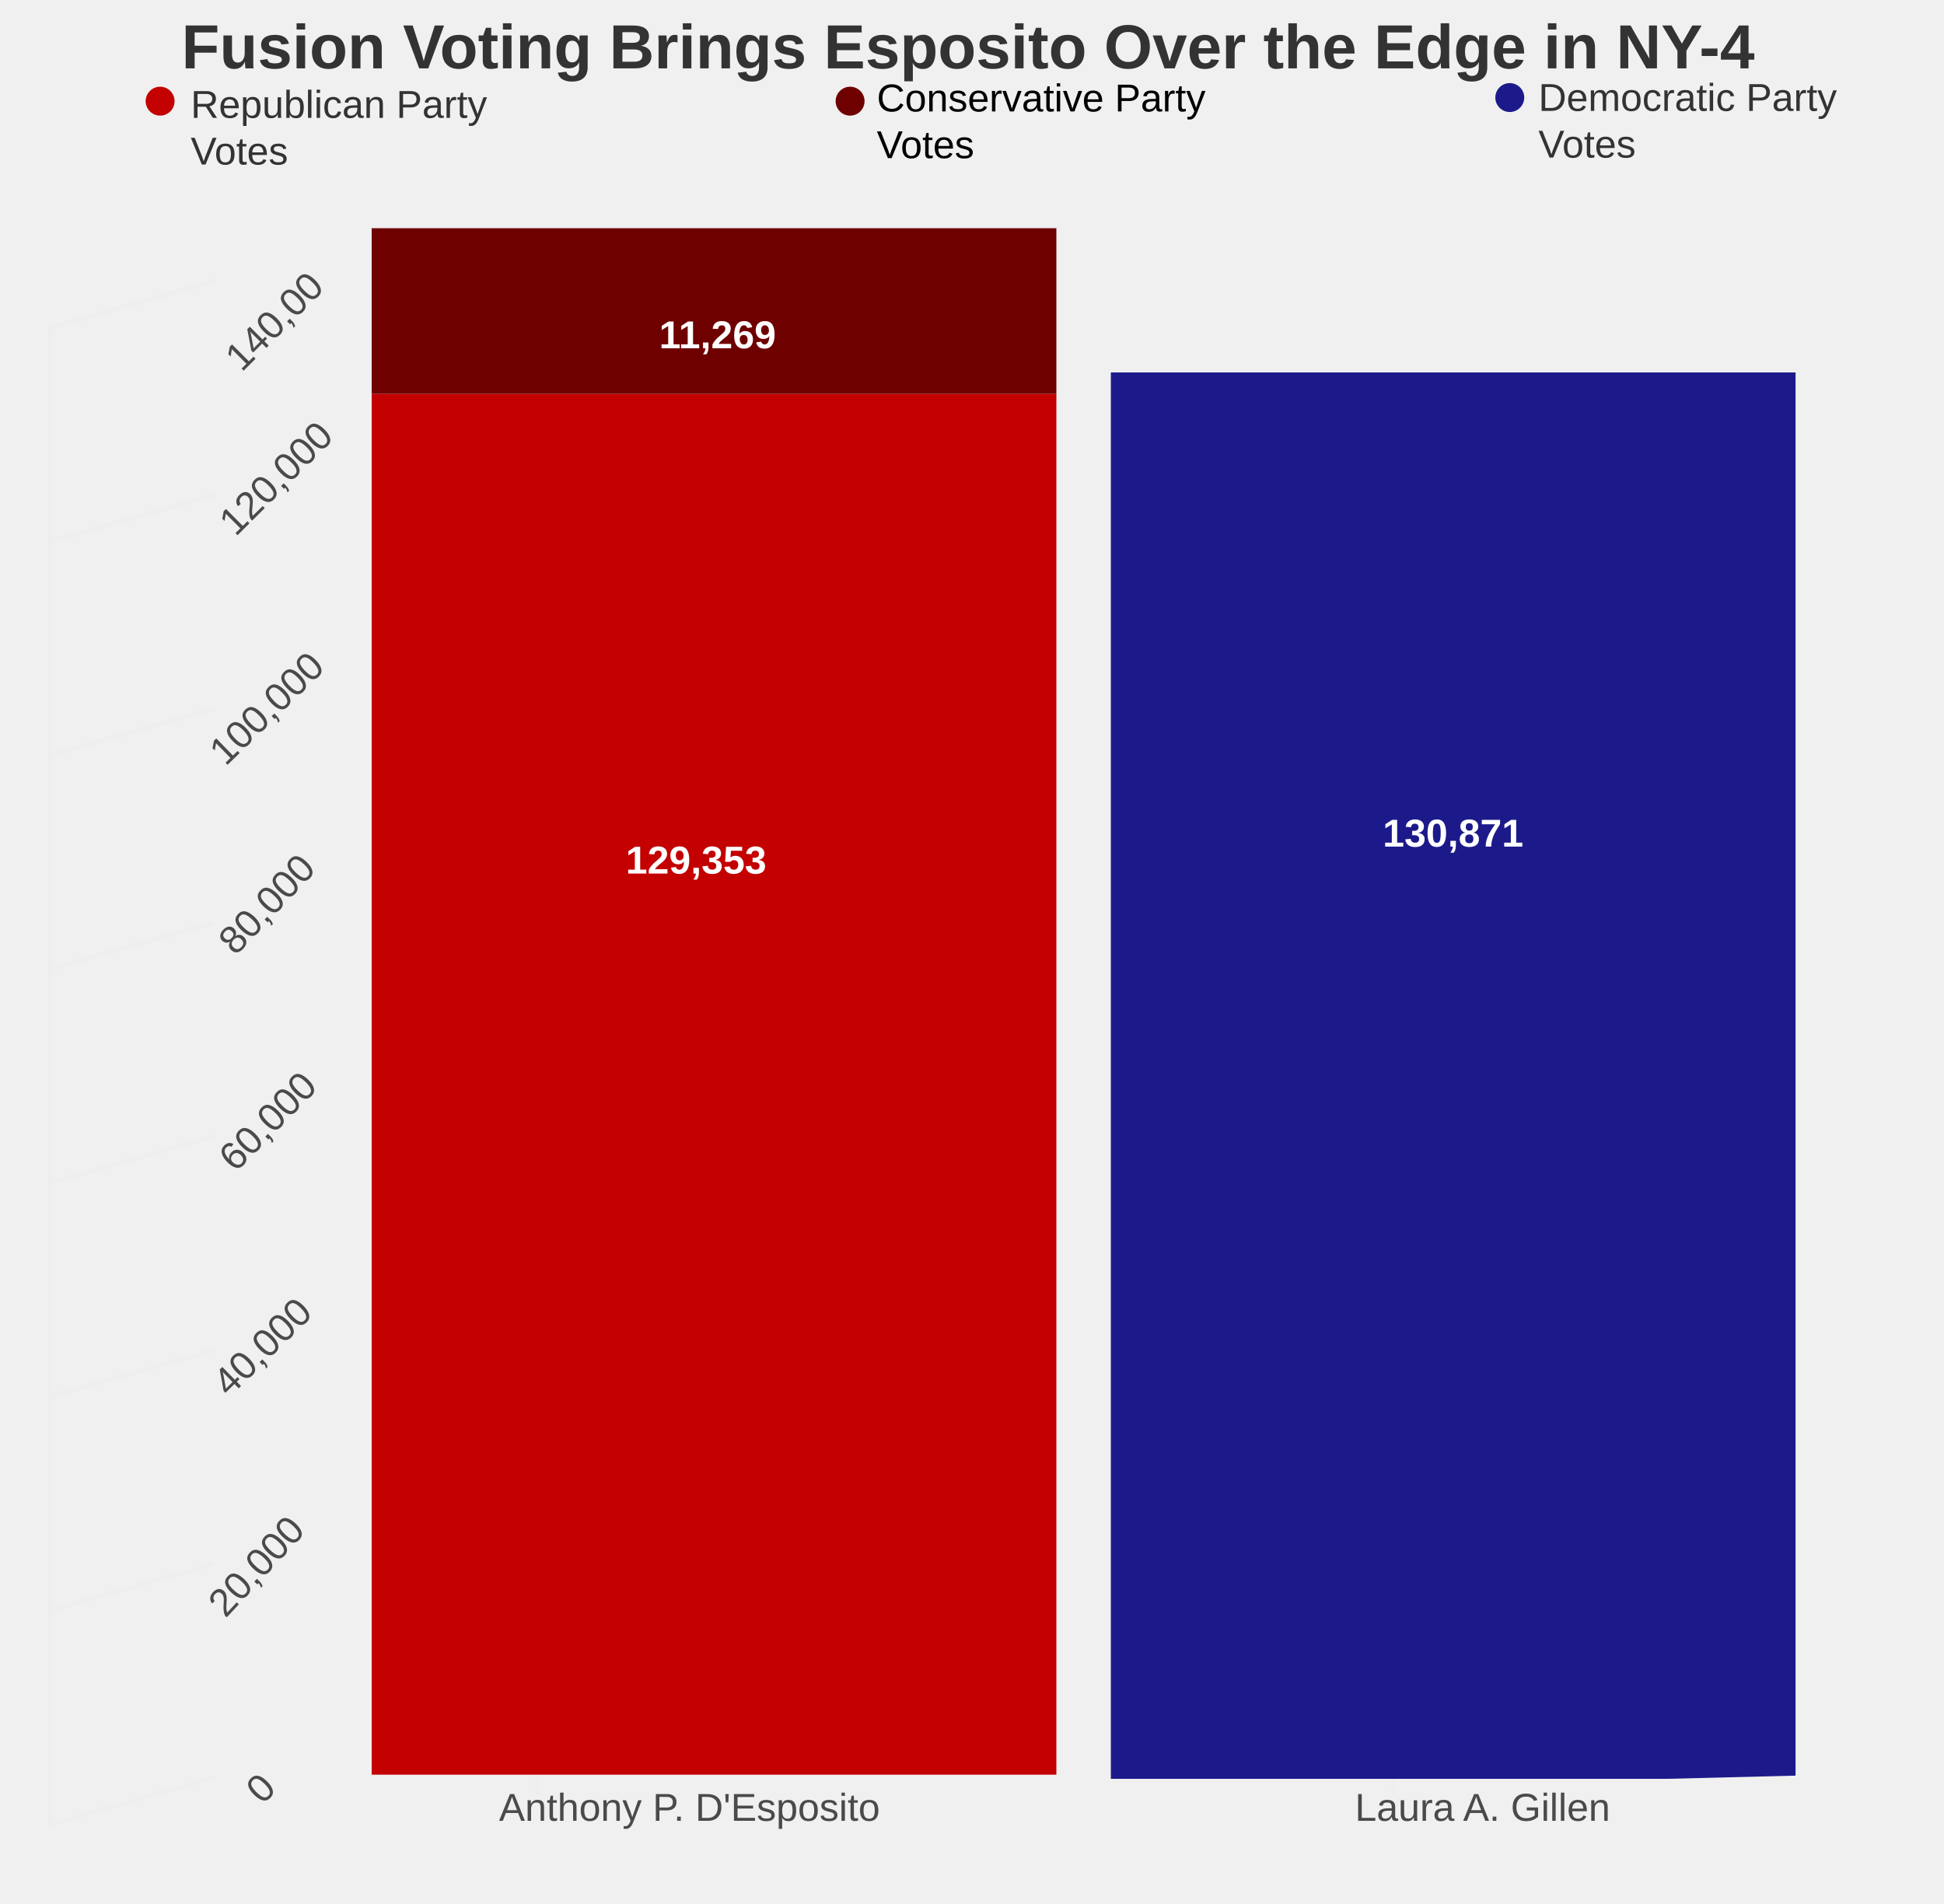
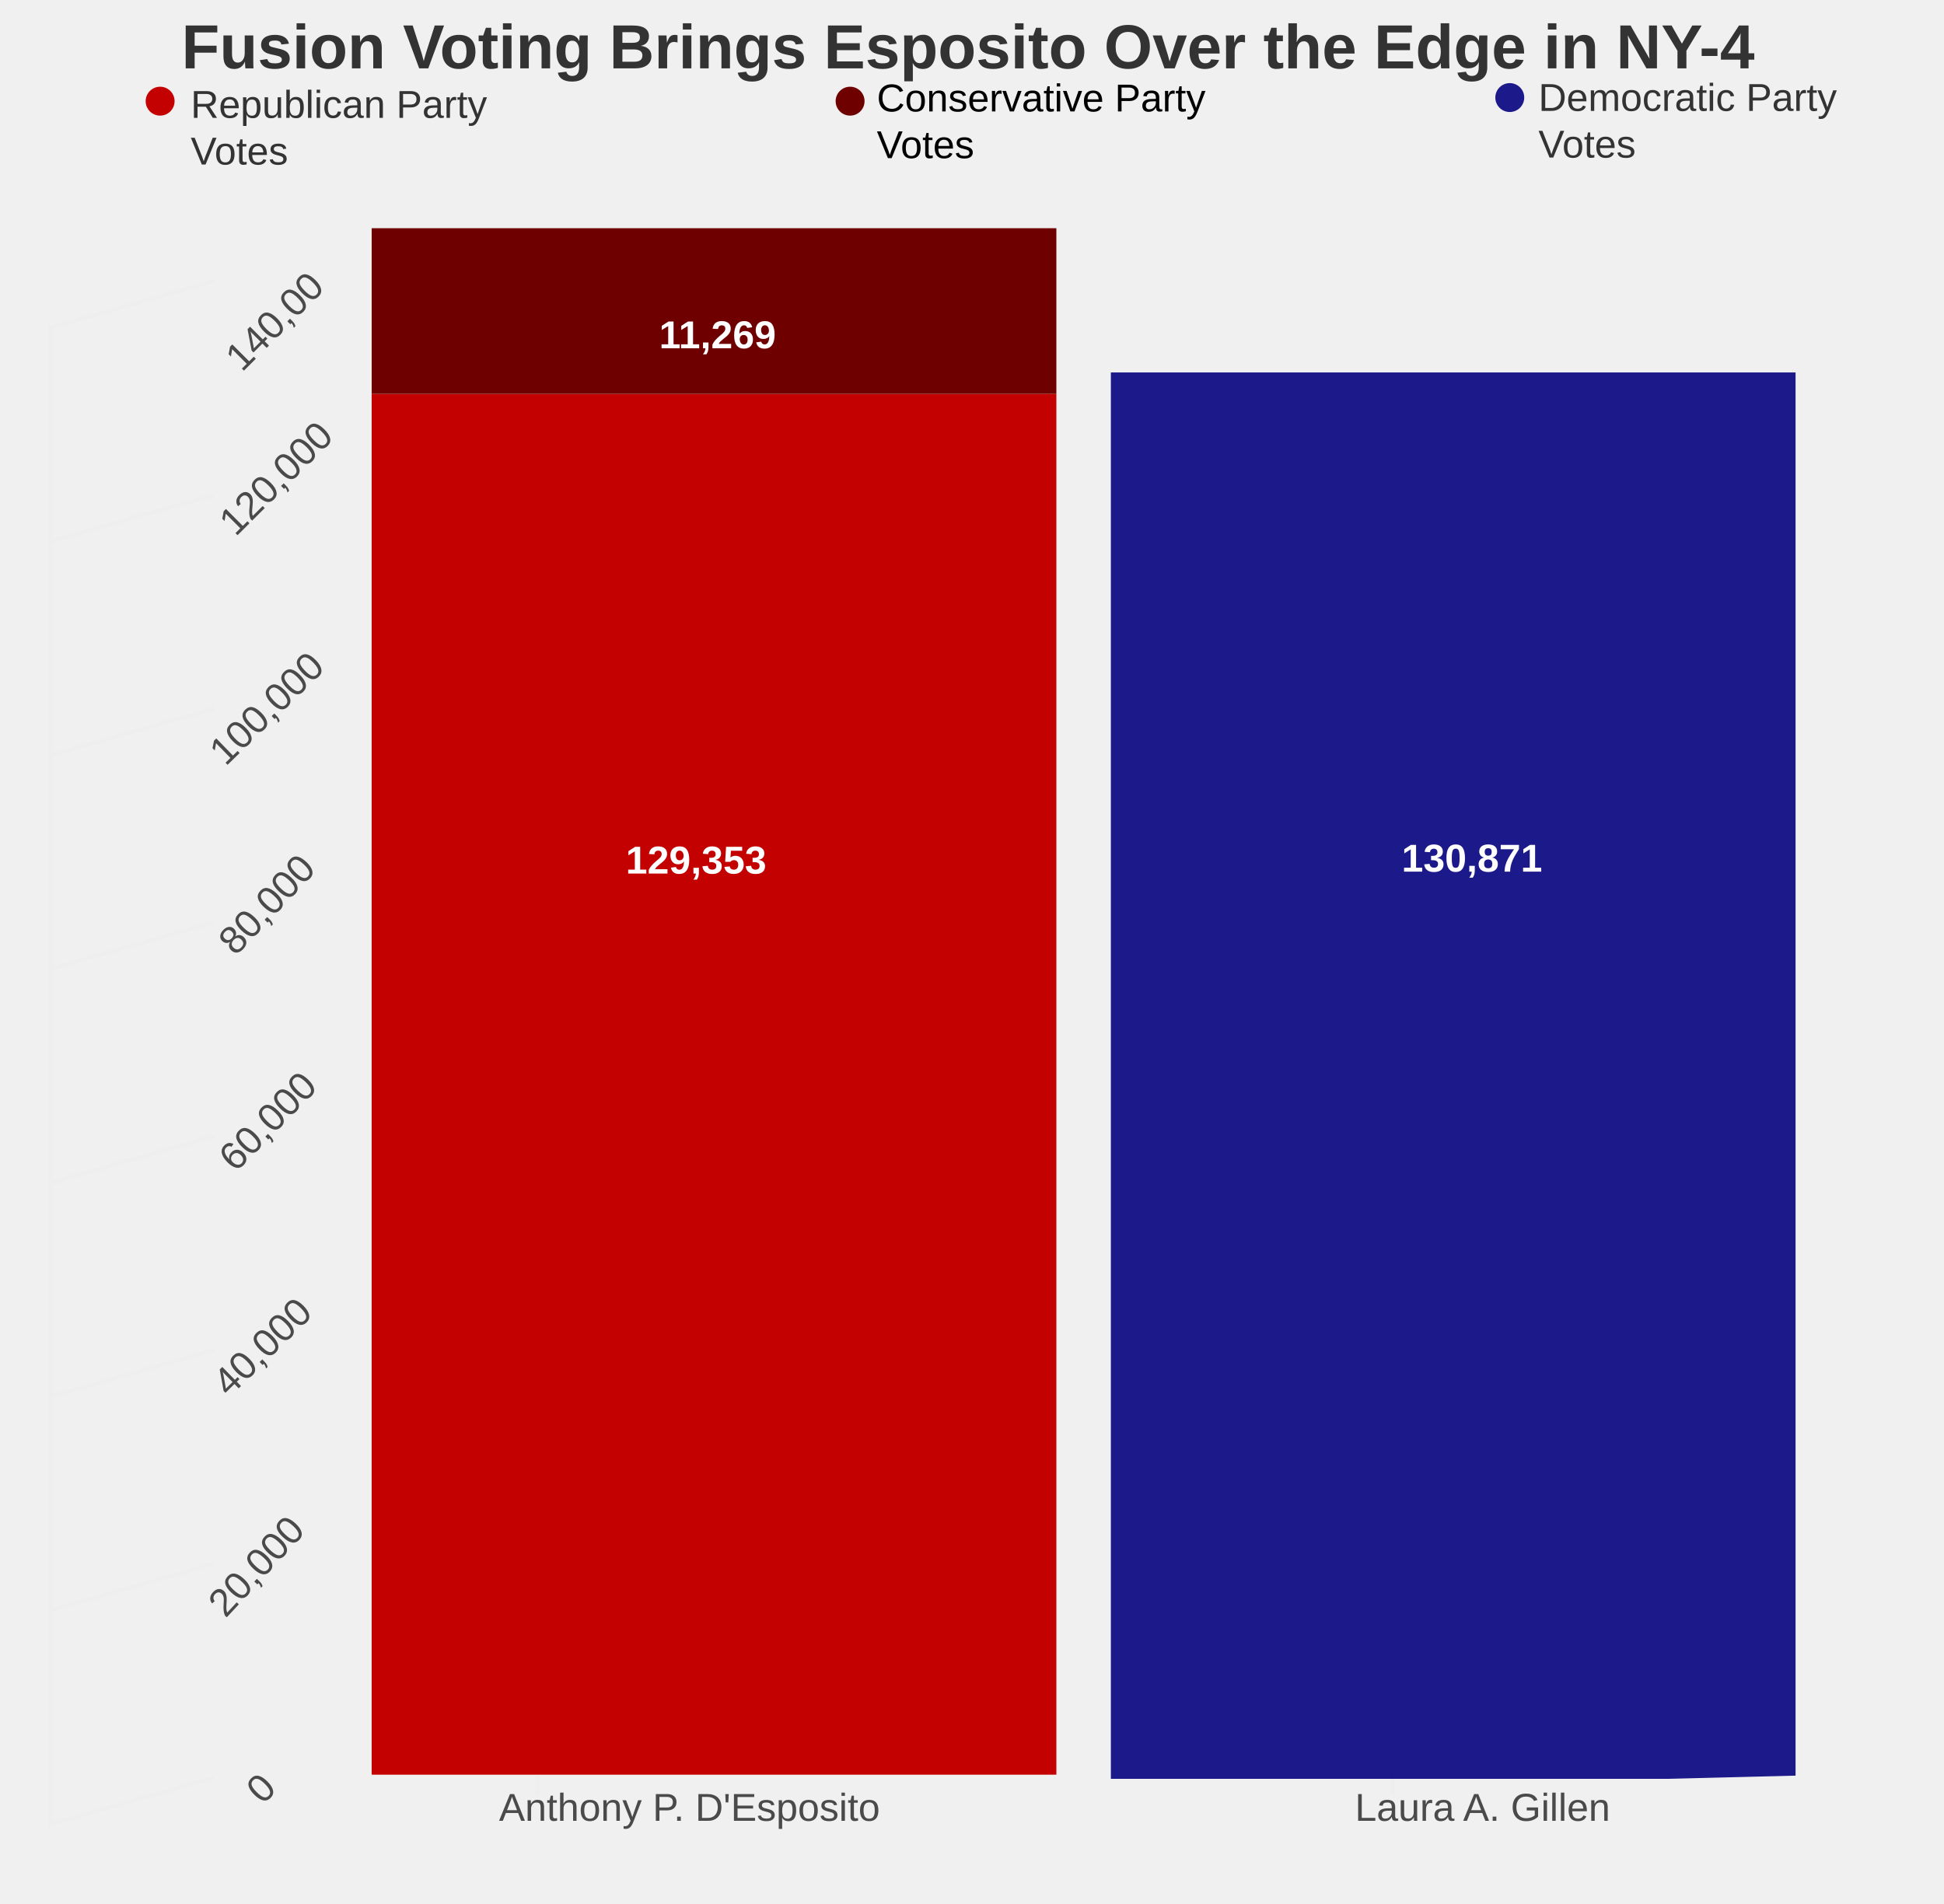
- <svg xmlns="http://www.w3.org/2000/svg" id="CD-4-Graph_unique" version="1.1" viewBox="0 0 699.3 684.9">
+ <svg xmlns="http://www.w3.org/2000/svg" id="fl-legend-discrete-color-0-svg-screenshot-container" version="1.1" viewBox="0 0 699.3 684.9">
  <defs>
    <style>
      .cls-1, .cls-2, .cls-3, .cls-4, .cls-5 {
        fill: none;
      }

      .cls-1, .cls-5 {
        stroke: #eee;
        stroke-width: 1.5px;
      }

      .cls-6 {
        fill: #fff;
      }

      .cls-6, .cls-7, .cls-8, .cls-3, .cls-9, .cls-10, .cls-4, .cls-11, .cls-12, .cls-13 {
        isolation: isolate;
      }

      .cls-6, .cls-7, .cls-8, .cls-3, .cls-4 {
        font-family: Arial-BoldMT, Arial;
        font-weight: 700;
      }

      .cls-6, .cls-8, .cls-3, .cls-10, .cls-4, .cls-11, .cls-13 {
        font-size: 14px;
      }

      .cls-7 {
        font-size: 22.4px;
      }

      .cls-7, .cls-13 {
        fill: #333;
      }

      .cls-14 {
        clip-path: url(#clippath);
      }

      .cls-2, .cls-9, .cls-15, .cls-16 {
        stroke-width: 0px;
      }

      .cls-8, .cls-11 {
        fill: #000;
      }

      .cls-3 {
        stroke: #1d0e7a;
      }

      .cls-3, .cls-4 {
        stroke-width: 4.2px;
      }

      .cls-9 {
        fill: #04027e;
        opacity: .9;
      }

      .cls-10 {
        fill: #4a4a4a;
      }

      .cls-10, .cls-11, .cls-13 {
        font-family: ArialMT, Arial;
      }

      .cls-15 {
        fill: #c30101;
      }

      .cls-4 {
        stroke: #430b2b;
      }

      .cls-17 {
        clip-path: url(#clippath-1);
      }

      .cls-18 {
        clip-path: url(#clippath-4);
      }

      .cls-19 {
        clip-path: url(#clippath-3);
      }

      .cls-20 {
        clip-path: url(#clippath-2);
      }

      .cls-21 {
        clip-path: url(#clippath-5);
      }

      .cls-16 {
        fill: #6f0000;
      }

      .cls-5 {
        stroke-linecap: square;
      }

      .cls-22 {
        opacity: 0;
      }
    </style>
    <clipPath id="clippath">
      <polygon class="cls-2" points="-7.9 655.2 -7.9 39.9 659.7 23.1 659.7 638.5 -7.9 655.2" />
    </clipPath>
    <clipPath id="clippath-1">
      <polygon class="cls-2" points="-7.9 655.2 -7.9 39.9 659.7 23.1 659.7 638.5 -7.9 655.2" />
    </clipPath>
    <clipPath id="clippath-2">
      <polygon class="cls-2" points="-7.9 655.2 -7.9 39.9 659.7 23.1 659.7 638.5 -7.9 655.2" />
    </clipPath>
    <clipPath id="clippath-3">
      <polygon class="cls-2" points="-20.8 655.6 -20.8 40.3 646.8 23.5 646.8 638.8 -20.8 655.6" />
    </clipPath>
    <clipPath id="clippath-4">
      <polygon class="cls-2" points="-20.8 655.6 -20.8 40.3 646.8 23.5 646.8 638.8 -20.8 655.6" />
    </clipPath>
    <clipPath id="clippath-5">
      <polygon class="cls-2" points="-20.8 655.6 -20.8 40.3 646.8 23.5 646.8 638.8 -20.8 655.6" />
    </clipPath>
  </defs>
  <g>
    <g>
      <line class="cls-5" x1="18.1" y1="656.3" x2="18.1" y2="117.9" />
      <g>
        <g class="cls-12">
          <g class="cls-12">
            <g class="cls-12">
              <g class="cls-12">
-                 <text class="cls-10" transform="translate(94.4 649.5) rotate(-45)">
+                 <text class="cls-10" transform="translate(94.5 649.5) rotate(-45)">
                  <tspan x="0" y="0">0</tspan>
                </text>
              </g>
            </g>
          </g>
        </g>
        <g>
          <line class="cls-1" x1="18.1" y1="348.6" x2="76.9" y2="331.9" />
          <g class="cls-12">
            <g class="cls-12">
              <g class="cls-12">
                <g class="cls-12">
-                   <text class="cls-10" transform="translate(84.7 344.1) rotate(-46.6)">
+                   <text class="cls-10" transform="translate(84.7 344.2) rotate(-46.6)">
                    <tspan x="0" y="0">80,000</tspan>
                  </text>
                </g>
              </g>
            </g>
          </g>
        </g>
        <g>
          <line class="cls-1" x1="18.1" y1="425.6" x2="76.9" y2="408.8" />
          <g class="cls-12">
            <g class="cls-12">
              <g class="cls-12">
                <g class="cls-12">
                  <text class="cls-10" transform="translate(84.7 422) rotate(-45.5)">
                    <tspan x="0" y="0">60,000</tspan>
                  </text>
                </g>
              </g>
            </g>
          </g>
        </g>
        <g>
          <line class="cls-1" x1="18.1" y1="502.5" x2="76.9" y2="485.7" />
          <g class="cls-12">
            <g class="cls-12">
              <g class="cls-12">
                <g class="cls-12">
                  <text class="cls-10" transform="translate(82.4 502.9) rotate(-44.4)">
                    <tspan x="0" y="0">40,000</tspan>
                  </text>
                </g>
              </g>
            </g>
          </g>
        </g>
        <g>
          <line class="cls-1" x1="18.1" y1="579.4" x2="76.9" y2="562.6" />
          <g class="cls-12">
            <g class="cls-12">
              <g class="cls-12">
                <g class="cls-12">
                  <text class="cls-10" transform="translate(81.1 582.4) rotate(-47.1)">
                    <tspan x="0" y="0">20,000</tspan>
                  </text>
                </g>
              </g>
            </g>
          </g>
        </g>
        <line class="cls-1" x1="18.1" y1="656.3" x2="76.9" y2="639.6" />
        <g>
          <line class="cls-1" x1="18.1" y1="117.9" x2="76.9" y2="101.1" />
          <g class="cls-12">
            <g class="cls-12">
              <g class="cls-12">
                <g class="cls-12">
-                   <text class="cls-10" transform="translate(86.9 134.1) rotate(-45)">
+                   <text class="cls-10" transform="translate(87 134.1) rotate(-45)">
                    <tspan x="0" y="0">140,00</tspan>
                  </text>
                </g>
              </g>
            </g>
          </g>
        </g>
        <g>
          <line class="cls-1" x1="18.1" y1="194.8" x2="76.9" y2="178.1" />
          <g class="cls-12">
            <g class="cls-12">
              <g class="cls-12">
                <g class="cls-12">
                  <text class="cls-10" transform="translate(84.7 193.3) rotate(-44.9)">
                    <tspan x="0" y="0">120,000</tspan>
                  </text>
                </g>
              </g>
            </g>
          </g>
        </g>
        <g>
          <line class="cls-1" x1="18.1" y1="271.7" x2="76.9" y2="255" />
          <g class="cls-12">
            <g class="cls-12">
              <g class="cls-12">
                <g class="cls-12">
                  <text class="cls-10" transform="translate(81.1 275.9) rotate(-44.2)">
                    <tspan x="0" y="0">100,000</tspan>
                  </text>
                </g>
              </g>
            </g>
          </g>
        </g>
      </g>
    </g>
    <g>
      <g>
        <line class="cls-1" x1="501.1" y1="638.8" x2="501.1" y2="645.8" />
        <g class="cls-12">
          <g class="cls-12">
            <g class="cls-12">
              <g class="cls-12">
                <text class="cls-10" transform="translate(487.4 655.1)">
                  <tspan x="0" y="0">Laura A. Gillen</tspan>
                </text>
              </g>
            </g>
          </g>
        </g>
      </g>
      <g>
        <line class="cls-1" x1="193.3" y1="638.8" x2="193.3" y2="645.8" />
        <g class="cls-12">
          <g class="cls-12">
            <g class="cls-12">
              <g class="cls-12">
                <text class="cls-10" transform="translate(179.5 655.1)">
                  <tspan x="0" y="0">Anthony P. D'Esposito</tspan>
                </text>
              </g>
            </g>
          </g>
        </g>
      </g>
    </g>
  </g>
  <g id="data-points">
    <g class="cls-14">
      <path id="point-0-1" class="cls-9" d="M399.6,640V134h246.3v506h-246.3Z" />
    </g>
    <g class="cls-17">
      <path id="point-1-0" class="cls-15" d="M133.7,638.5V141.7h246.3v496.8h-246.3Z" />
    </g>
    <g class="cls-20">
      <path id="point-2-0" class="cls-16" d="M380,141.7h-246.3v-59.6h246.3" />
    </g>
  </g>
  <g id="data-point-labels">
    <g class="cls-19">
      <g>
        <g class="cls-22" pointer-events="none">
          <g class="cls-12">
            <g class="cls-12">
              <g class="cls-12">
                <g class="cls-12">
                  <text class="cls-8" transform="translate(189.6 110.7) rotate(-90)">
                    <tspan x="0" y="0">0</tspan>
                  </text>
                </g>
              </g>
            </g>
            <g class="cls-12">
              <g class="cls-12">
                <g class="cls-12">
                  <text class="cls-4" transform="translate(189.6 110.7) rotate(-90)">
                    <tspan x="0" y="0">0</tspan>
                  </text>
                </g>
              </g>
            </g>
          </g>
          <g class="cls-12">
            <g class="cls-12">
              <g class="cls-12">
                <g class="cls-12">
                  <text class="cls-6" transform="translate(189.6 110.7) rotate(-90)">
                    <tspan x="0" y="0">0</tspan>
                  </text>
                </g>
              </g>
            </g>
          </g>
        </g>
        <g pointer-events="none">
          <g class="cls-12">
            <g class="cls-12">
              <g class="cls-12">
                <g class="cls-12">
-                   <text class="cls-6" transform="translate(497.4 304.6)">
+                   <text class="cls-6" transform="translate(504.2 313.6)">
                    <tspan x="0" y="0">130,871</tspan>
                  </text>
                </g>
              </g>
            </g>
          </g>
        </g>
      </g>
    </g>
    <g class="cls-18">
      <g>
        <g pointer-events="none">
          <g class="cls-12">
            <g class="cls-12">
              <g class="cls-12">
                <g class="cls-12">
                  <text class="cls-6" transform="translate(225.1 314.3)">
                    <tspan x="0" y="0">129,353</tspan>
                  </text>
                </g>
              </g>
            </g>
          </g>
        </g>
        <g class="cls-22" pointer-events="none">
          <g class="cls-12">
            <g class="cls-12">
              <g class="cls-12">
                <g class="cls-12">
                  <text class="cls-8" transform="translate(497.4 148.2) rotate(-90)">
                    <tspan x="0" y="0">0</tspan>
                  </text>
                </g>
              </g>
            </g>
            <g class="cls-12">
              <g class="cls-12">
                <g class="cls-12">
                  <text class="cls-3" transform="translate(497.4 148.2) rotate(-90)">
                    <tspan x="0" y="0">0</tspan>
                  </text>
                </g>
              </g>
            </g>
          </g>
          <g class="cls-12">
            <g class="cls-12">
              <g class="cls-12">
                <g class="cls-12">
                  <text class="cls-6" transform="translate(497.4 148.2) rotate(-90)">
                    <tspan x="0" y="0">0</tspan>
                  </text>
                </g>
              </g>
            </g>
          </g>
        </g>
      </g>
    </g>
    <g class="cls-21">
      <g>
        <g pointer-events="none">
          <g class="cls-12">
            <g class="cls-12">
              <g class="cls-12">
                <g class="cls-12">
                  <text class="cls-6" transform="translate(237.1 125.3)">
                    <tspan x="0" y="0">11,269</tspan>
                  </text>
                </g>
              </g>
            </g>
          </g>
        </g>
        <g class="cls-22" pointer-events="none">
          <g class="cls-12">
            <g class="cls-12">
              <g class="cls-12">
                <g class="cls-12">
                  <text class="cls-8" transform="translate(497.4 148.2) rotate(-90)">
                    <tspan x="0" y="0">0</tspan>
                  </text>
                </g>
              </g>
            </g>
            <g class="cls-12">
              <g class="cls-12">
                <g class="cls-12">
                  <text class="cls-3" transform="translate(501.1 165.9) rotate(-90)">
                    <tspan x="0" y="0">0</tspan>
                  </text>
                </g>
              </g>
            </g>
          </g>
          <g class="cls-12">
            <g class="cls-12">
              <g class="cls-12">
                <g class="cls-12">
                  <text class="cls-6" transform="translate(501.1 165.9) rotate(-90)">
                    <tspan x="0" y="0">0</tspan>
                  </text>
                </g>
              </g>
            </g>
          </g>
        </g>
      </g>
    </g>
  </g>
  <g class="cls-12">
    <g class="cls-12">
      <g class="cls-12">
        <g class="cls-12">
          <text class="cls-7" transform="translate(65.3 24.6)">
            <tspan x="0" y="0">Fusion Voting Brings Esposito Over the Edge in NY-4</tspan>
          </text>
        </g>
      </g>
    </g>
  </g>
  <circle class="cls-15" cx="57.6" cy="36.4" r="5.2" />
  <circle class="cls-9" cx="543.1" cy="35.1" r="5.2" />
  <g class="cls-12">
    <g class="cls-12">
      <g class="cls-12">
        <g class="cls-12">
          <text class="cls-13" transform="translate(68.6 42.4)">
            <tspan x="0" y="0">Republican Party </tspan>
            <tspan x="0" y="16.8">Votes</tspan>
          </text>
        </g>
      </g>
    </g>
  </g>
  <g class="cls-12">
    <g class="cls-12">
      <g class="cls-12">
        <g class="cls-12">
          <text class="cls-13" transform="translate(553.4 39.9)">
            <tspan x="0" y="0">Democratic Party</tspan>
            <tspan x="0" y="16.8">Votes</tspan>
          </text>
        </g>
      </g>
    </g>
  </g>
  <circle class="cls-16" cx="305.8" cy="36.4" r="5.2" />
  <g class="cls-12">
    <text class="cls-11" transform="translate(315.4 40.1)">
      <tspan x="0" y="0">Conservative Party</tspan>
      <tspan x="0" y="16.8">Votes</tspan>
    </text>
  </g>
</svg>
